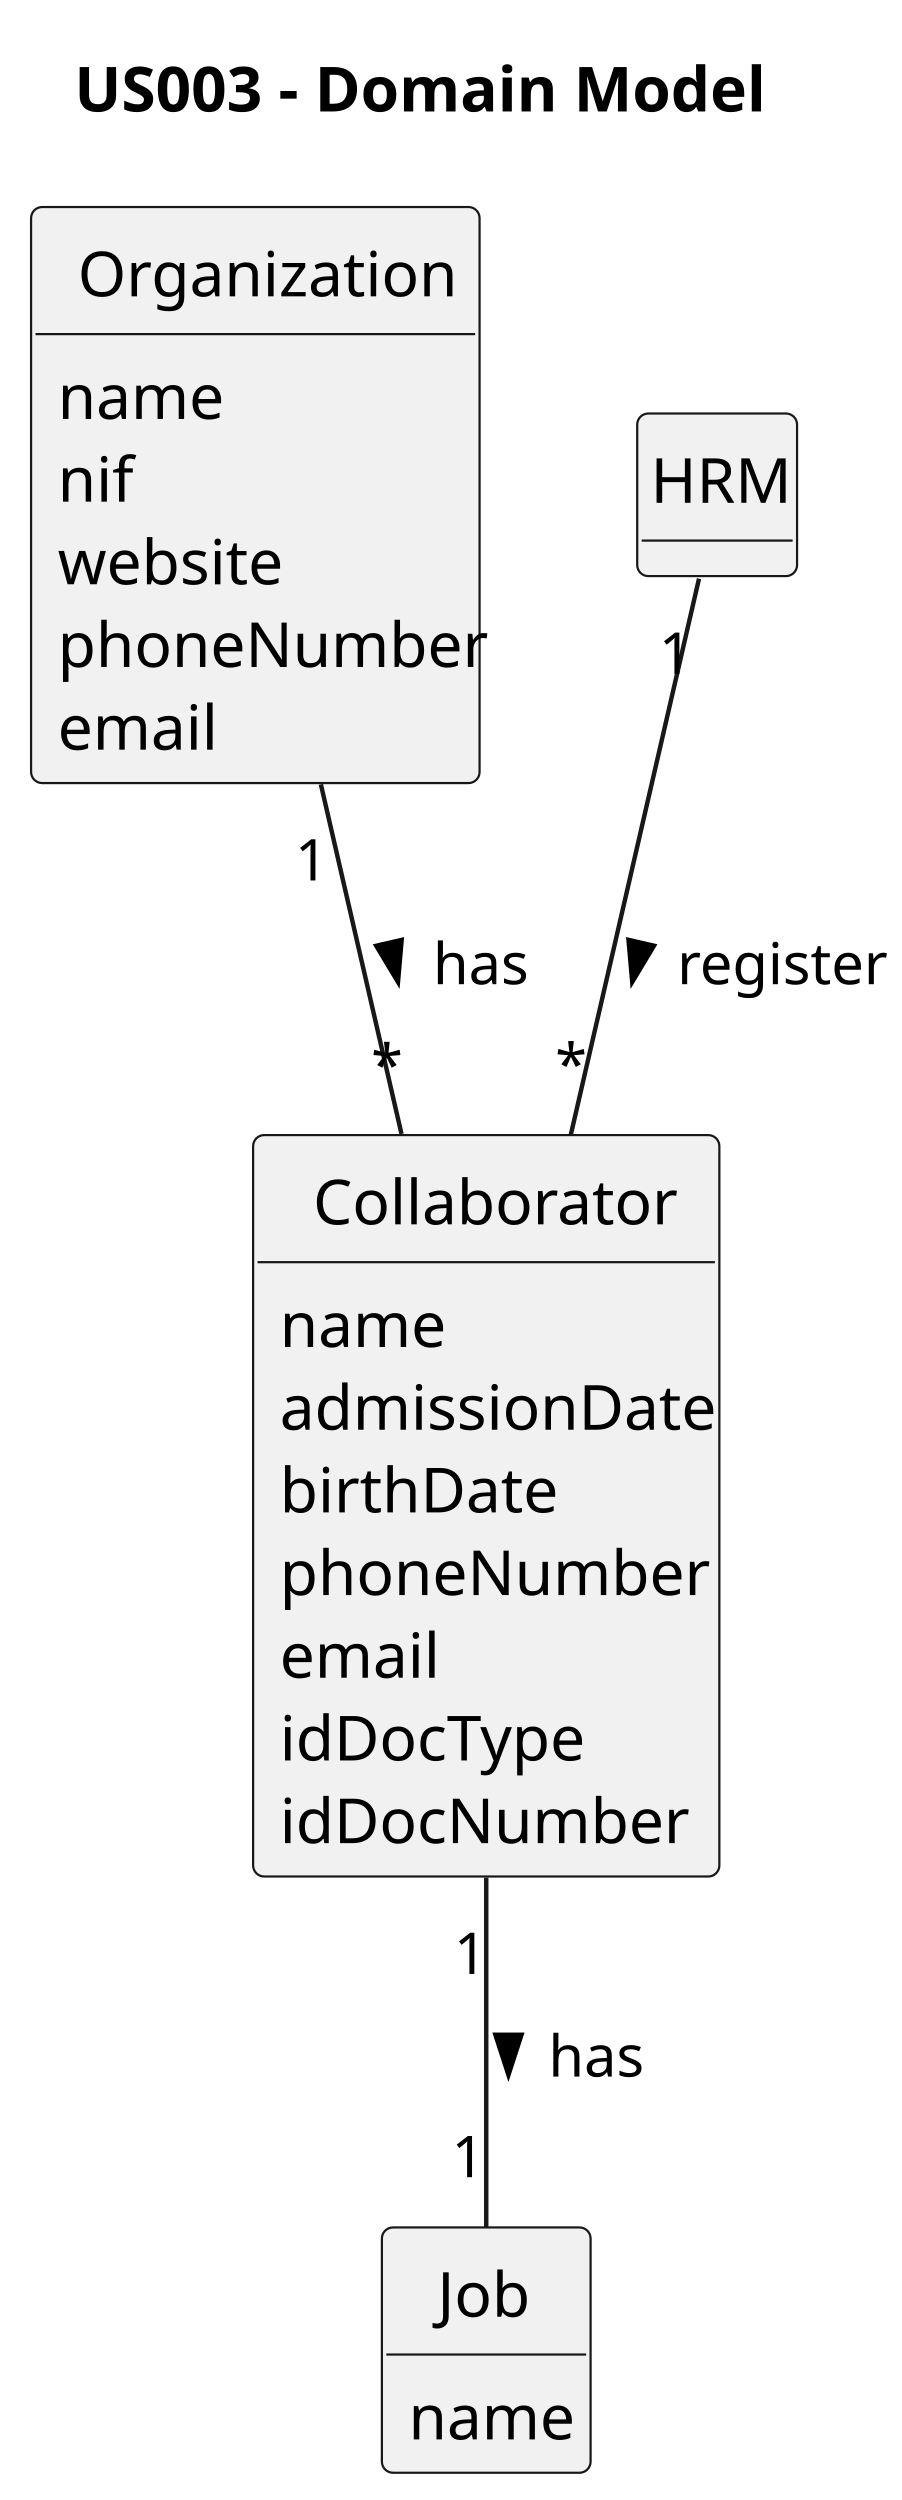
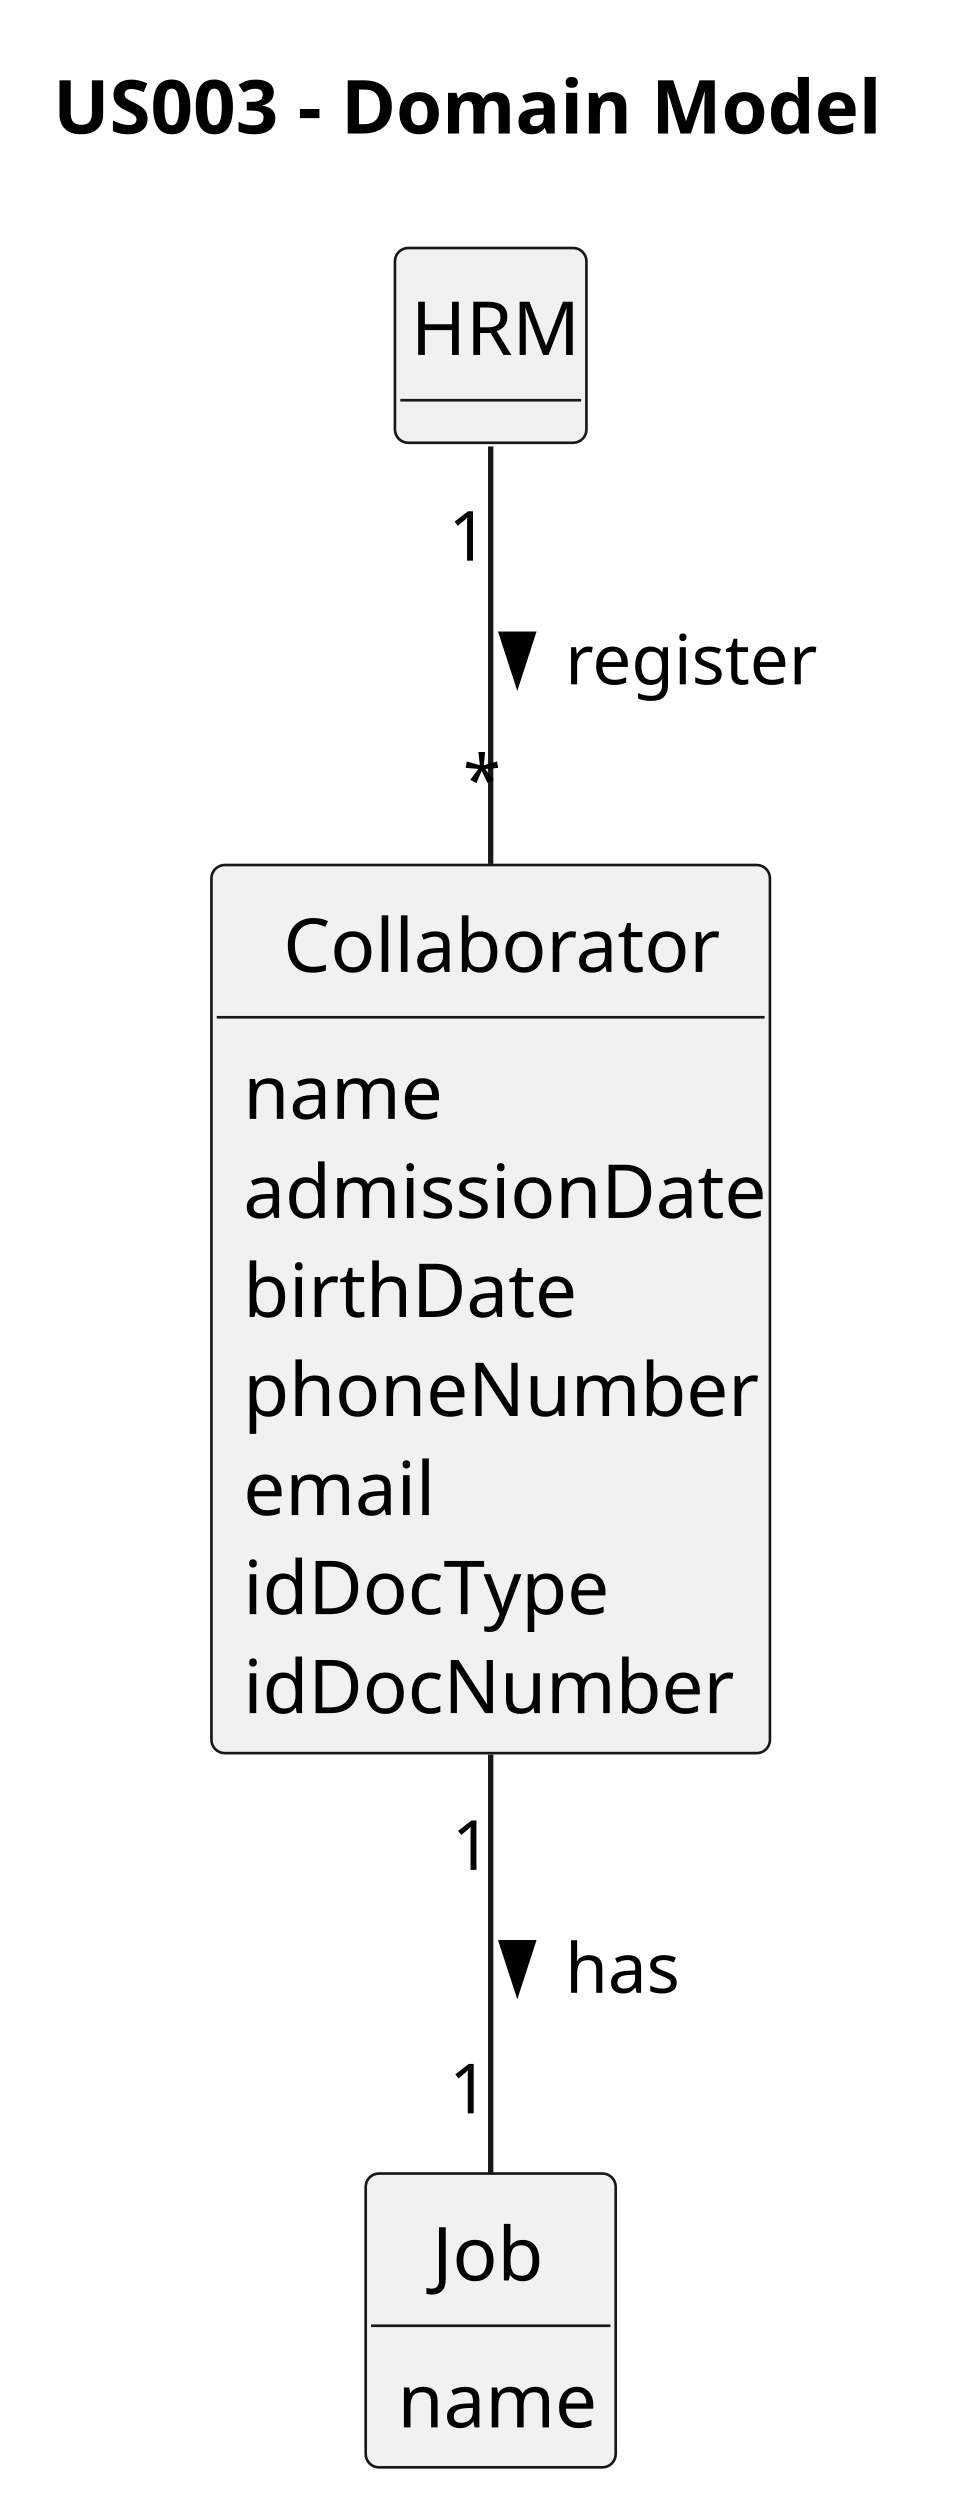
- <svg xmlns="http://www.w3.org/2000/svg" contentStyleType="text/css" height="563px" preserveAspectRatio="none" style="width:203px;height:563px;background:#FFFFFF;" version="1.1" viewBox="0 0 203 563" width="203px" zoomAndPan="magnify">
+ <svg xmlns="http://www.w3.org/2000/svg" contentStyleType="text/css" height="470px" preserveAspectRatio="none" style="width:184px;height:470px;background:#FFFFFF;" version="1.1" viewBox="0 0 184 470" width="184px" zoomAndPan="magnify">
  <defs />
  <g>
-     <text fill="#000000" font-family="sans-serif" font-size="14" font-weight="bold" lengthAdjust="spacing" textLength="156" x="16.75" y="25.107">US003 - Domain Model</text>
-     <g id="elem_Organization">
-       <rect codeLine="13" fill="#F1F1F1" height="129.727" id="Organization" rx="2.5" ry="2.5" style="stroke:#181818;stroke-width:0.5;" width="101" x="7" y="46.621" />
-       <text fill="#000000" font-family="sans-serif" font-size="14" lengthAdjust="spacing" textLength="80" x="17.5" y="66.728">Organization</text>
-       <line style="stroke:#181818;stroke-width:0.5;" x1="8" x2="107" y1="75.242" y2="75.242" />
-       <text fill="#000000" font-family="sans-serif" font-size="14" lengthAdjust="spacing" textLength="35" x="13" y="94.35">name</text>
-       <text fill="#000000" font-family="sans-serif" font-size="14" lengthAdjust="spacing" textLength="15" x="13" y="112.971">nif</text>
-       <text fill="#000000" font-family="sans-serif" font-size="14" lengthAdjust="spacing" textLength="47" x="13" y="131.592">website</text>
-       <text fill="#000000" font-family="sans-serif" font-size="14" lengthAdjust="spacing" textLength="89" x="13" y="150.213">phoneNumber</text>
-       <text fill="#000000" font-family="sans-serif" font-size="14" lengthAdjust="spacing" textLength="33" x="13" y="168.834">email</text>
-     </g>
+     <text fill="#000000" font-family="sans-serif" font-size="14" font-weight="bold" lengthAdjust="spacing" textLength="156" x="10" y="25.107">US003 - Domain Model</text>
    <g id="elem_HRM">
-       <rect codeLine="21" fill="#F1F1F1" height="36.621" id="HRM" rx="2.5" ry="2.5" style="stroke:#181818;stroke-width:0.5;" width="36" x="143.5" y="93.121" />
-       <text fill="#000000" font-family="sans-serif" font-size="14" lengthAdjust="spacing" textLength="30" x="146.5" y="113.228">HRM</text>
-       <line style="stroke:#181818;stroke-width:0.5;" x1="144.5" x2="178.5" y1="121.742" y2="121.742" />
+       <rect codeLine="15" fill="#F1F1F1" height="36.621" id="HRM" rx="2.5" ry="2.5" style="stroke:#181818;stroke-width:0.5;" width="36" x="74.25" y="46.621" />
+       <text fill="#000000" font-family="sans-serif" font-size="14" lengthAdjust="spacing" textLength="30" x="77.25" y="66.728">HRM</text>
+       <line style="stroke:#181818;stroke-width:0.5;" x1="75.25" x2="109.25" y1="75.242" y2="75.242" />
    </g>
    <g id="elem_Job">
-       <rect codeLine="25" fill="#F1F1F1" height="55.242" id="Job" rx="2.5" ry="2.5" style="stroke:#181818;stroke-width:0.5;" width="47" x="86" y="501.621" />
-       <text fill="#000000" font-family="sans-serif" font-size="14" lengthAdjust="spacing" textLength="22" x="98.5" y="521.729">Job</text>
-       <line style="stroke:#181818;stroke-width:0.5;" x1="87" x2="132" y1="530.242" y2="530.242" />
-       <text fill="#000000" font-family="sans-serif" font-size="14" lengthAdjust="spacing" textLength="35" x="92" y="549.35">name</text>
+       <rect codeLine="19" fill="#F1F1F1" height="55.242" id="Job" rx="2.5" ry="2.5" style="stroke:#181818;stroke-width:0.5;" width="47" x="68.75" y="408.621" />
+       <text fill="#000000" font-family="sans-serif" font-size="14" lengthAdjust="spacing" textLength="22" x="81.25" y="428.728">Job</text>
+       <line style="stroke:#181818;stroke-width:0.5;" x1="69.75" x2="114.75" y1="437.242" y2="437.242" />
+       <text fill="#000000" font-family="sans-serif" font-size="14" lengthAdjust="spacing" textLength="35" x="74.75" y="456.35">name</text>
    </g>
    <g id="elem_Collaborator">
-       <rect codeLine="29" fill="#F1F1F1" height="166.969" id="Collaborator" rx="2.5" ry="2.5" style="stroke:#181818;stroke-width:0.5;" width="105" x="57" y="255.621" />
-       <text fill="#000000" font-family="sans-serif" font-size="14" lengthAdjust="spacing" textLength="78" x="70.5" y="275.728">Collaborator</text>
-       <line style="stroke:#181818;stroke-width:0.5;" x1="58" x2="161" y1="284.242" y2="284.242" />
-       <text fill="#000000" font-family="sans-serif" font-size="14" lengthAdjust="spacing" textLength="35" x="63" y="303.35">name</text>
-       <text fill="#000000" font-family="sans-serif" font-size="14" lengthAdjust="spacing" textLength="93" x="63" y="321.971">admissionDate</text>
-       <text fill="#000000" font-family="sans-serif" font-size="14" lengthAdjust="spacing" textLength="58" x="63" y="340.592">birthDate</text>
-       <text fill="#000000" font-family="sans-serif" font-size="14" lengthAdjust="spacing" textLength="89" x="63" y="359.213">phoneNumber</text>
-       <text fill="#000000" font-family="sans-serif" font-size="14" lengthAdjust="spacing" textLength="33" x="63" y="377.834">email</text>
-       <text fill="#000000" font-family="sans-serif" font-size="14" lengthAdjust="spacing" textLength="68" x="63" y="396.455">idDocType</text>
-       <text fill="#000000" font-family="sans-serif" font-size="14" lengthAdjust="spacing" textLength="85" x="63" y="415.076">idDocNumber</text>
+       <rect codeLine="23" fill="#F1F1F1" height="166.969" id="Collaborator" rx="2.5" ry="2.5" style="stroke:#181818;stroke-width:0.5;" width="105" x="39.75" y="162.621" />
+       <text fill="#000000" font-family="sans-serif" font-size="14" lengthAdjust="spacing" textLength="78" x="53.25" y="182.728">Collaborator</text>
+       <line style="stroke:#181818;stroke-width:0.5;" x1="40.75" x2="143.75" y1="191.242" y2="191.242" />
+       <text fill="#000000" font-family="sans-serif" font-size="14" lengthAdjust="spacing" textLength="35" x="45.75" y="210.35">name</text>
+       <text fill="#000000" font-family="sans-serif" font-size="14" lengthAdjust="spacing" textLength="93" x="45.75" y="228.971">admissionDate</text>
+       <text fill="#000000" font-family="sans-serif" font-size="14" lengthAdjust="spacing" textLength="58" x="45.75" y="247.592">birthDate</text>
+       <text fill="#000000" font-family="sans-serif" font-size="14" lengthAdjust="spacing" textLength="89" x="45.75" y="266.213">phoneNumber</text>
+       <text fill="#000000" font-family="sans-serif" font-size="14" lengthAdjust="spacing" textLength="33" x="45.75" y="284.834">email</text>
+       <text fill="#000000" font-family="sans-serif" font-size="14" lengthAdjust="spacing" textLength="68" x="45.75" y="303.455">idDocType</text>
+       <text fill="#000000" font-family="sans-serif" font-size="14" lengthAdjust="spacing" textLength="85" x="45.75" y="322.076">idDocNumber</text>
    </g>
    <g id="link_HRM_Collaborator">
-       <path codeLine="39" d="M157.42,130.311 C151.23,157.151 139.08,209.861 128.56,255.481 " fill="none" id="HRM-Collaborator" style="stroke:#181818;stroke-width:1.0;" />
-       <polygon fill="#000000" points="142.377,221.139,147.273,212.985,141.545,211.665,142.377,221.139" style="stroke:#000000;stroke-width:1.0;" />
-       <text fill="#000000" font-family="sans-serif" font-size="13" lengthAdjust="spacing" textLength="43" x="152.5" y="221.649">register</text>
-       <text fill="#000000" font-family="sans-serif" font-size="13" lengthAdjust="spacing" textLength="7" x="148.383" y="151.737">1</text>
-       <text fill="#000000" font-family="sans-serif" font-size="13" lengthAdjust="spacing" textLength="5" x="125.035" y="244.317">*</text>
-     </g>
-     <g id="link_Organization_Collaborator">
-       <path codeLine="40" d="M72.26,176.641 C77.91,201.121 84.43,229.391 90.42,255.371 " fill="none" id="Organization-Collaborator" style="stroke:#181818;stroke-width:1.0;" />
-       <polygon fill="#000000" points="89.624,221.139,90.455,211.665,84.727,212.986,89.624,221.139" style="stroke:#000000;stroke-width:1.0;" />
-       <text fill="#000000" font-family="sans-serif" font-size="13" lengthAdjust="spacing" textLength="21" x="97.5" y="221.649">has</text>
-       <text fill="#000000" font-family="sans-serif" font-size="13" lengthAdjust="spacing" textLength="7" x="66.421" y="198.28">1</text>
-       <text fill="#000000" font-family="sans-serif" font-size="13" lengthAdjust="spacing" textLength="5" x="83.566" y="244.486">*</text>
+       <path codeLine="33" d="M92.25,83.941 C92.25,102.511 92.25,132.961 92.25,162.421 " fill="none" id="HRM-Collaborator" style="stroke:#181818;stroke-width:1.0;" />
+       <polygon fill="#000000" points="97.25,128.267,100.189,119.222,94.311,119.222,97.25,128.267" style="stroke:#000000;stroke-width:1.0;" />
+       <text fill="#000000" font-family="sans-serif" font-size="13" lengthAdjust="spacing" textLength="43" x="106.25" y="128.649">register</text>
+       <text fill="#000000" font-family="sans-serif" font-size="13" lengthAdjust="spacing" textLength="7" x="84.309" y="105.402">1</text>
+       <text fill="#000000" font-family="sans-serif" font-size="13" lengthAdjust="spacing" textLength="5" x="87.027" y="151.252">*</text>
    </g>
    <g id="link_Collaborator_Job">
-       <path codeLine="41" d="M109.5,422.851 C109.5,451.221 109.5,480.991 109.5,501.601 " fill="none" id="Collaborator-Job" style="stroke:#181818;stroke-width:1.0;" />
-       <polygon fill="#000000" points="114.5,467.267,117.439,458.221,111.561,458.221,114.5,467.267" style="stroke:#000000;stroke-width:1.0;" />
-       <text fill="#000000" font-family="sans-serif" font-size="13" lengthAdjust="spacing" textLength="21" x="123.5" y="467.649">has</text>
-       <text fill="#000000" font-family="sans-serif" font-size="13" lengthAdjust="spacing" textLength="7" x="102.21" y="444.531">1</text>
-       <text fill="#000000" font-family="sans-serif" font-size="13" lengthAdjust="spacing" textLength="7" x="101.691" y="490.305">1</text>
+       <path codeLine="34" d="M92.25,329.851 C92.25,358.221 92.25,387.991 92.25,408.601 " fill="none" id="Collaborator-Job" style="stroke:#181818;stroke-width:1.0;" />
+       <polygon fill="#000000" points="97.25,374.267,100.189,365.221,94.311,365.221,97.25,374.267" style="stroke:#000000;stroke-width:1.0;" />
+       <text fill="#000000" font-family="sans-serif" font-size="13" lengthAdjust="spacing" textLength="21" x="106.25" y="374.649">has</text>
+       <text fill="#000000" font-family="sans-serif" font-size="13" lengthAdjust="spacing" textLength="7" x="84.96" y="351.531">1</text>
+       <text fill="#000000" font-family="sans-serif" font-size="13" lengthAdjust="spacing" textLength="7" x="84.441" y="397.305">1</text>
    </g>
  </g>
</svg>
